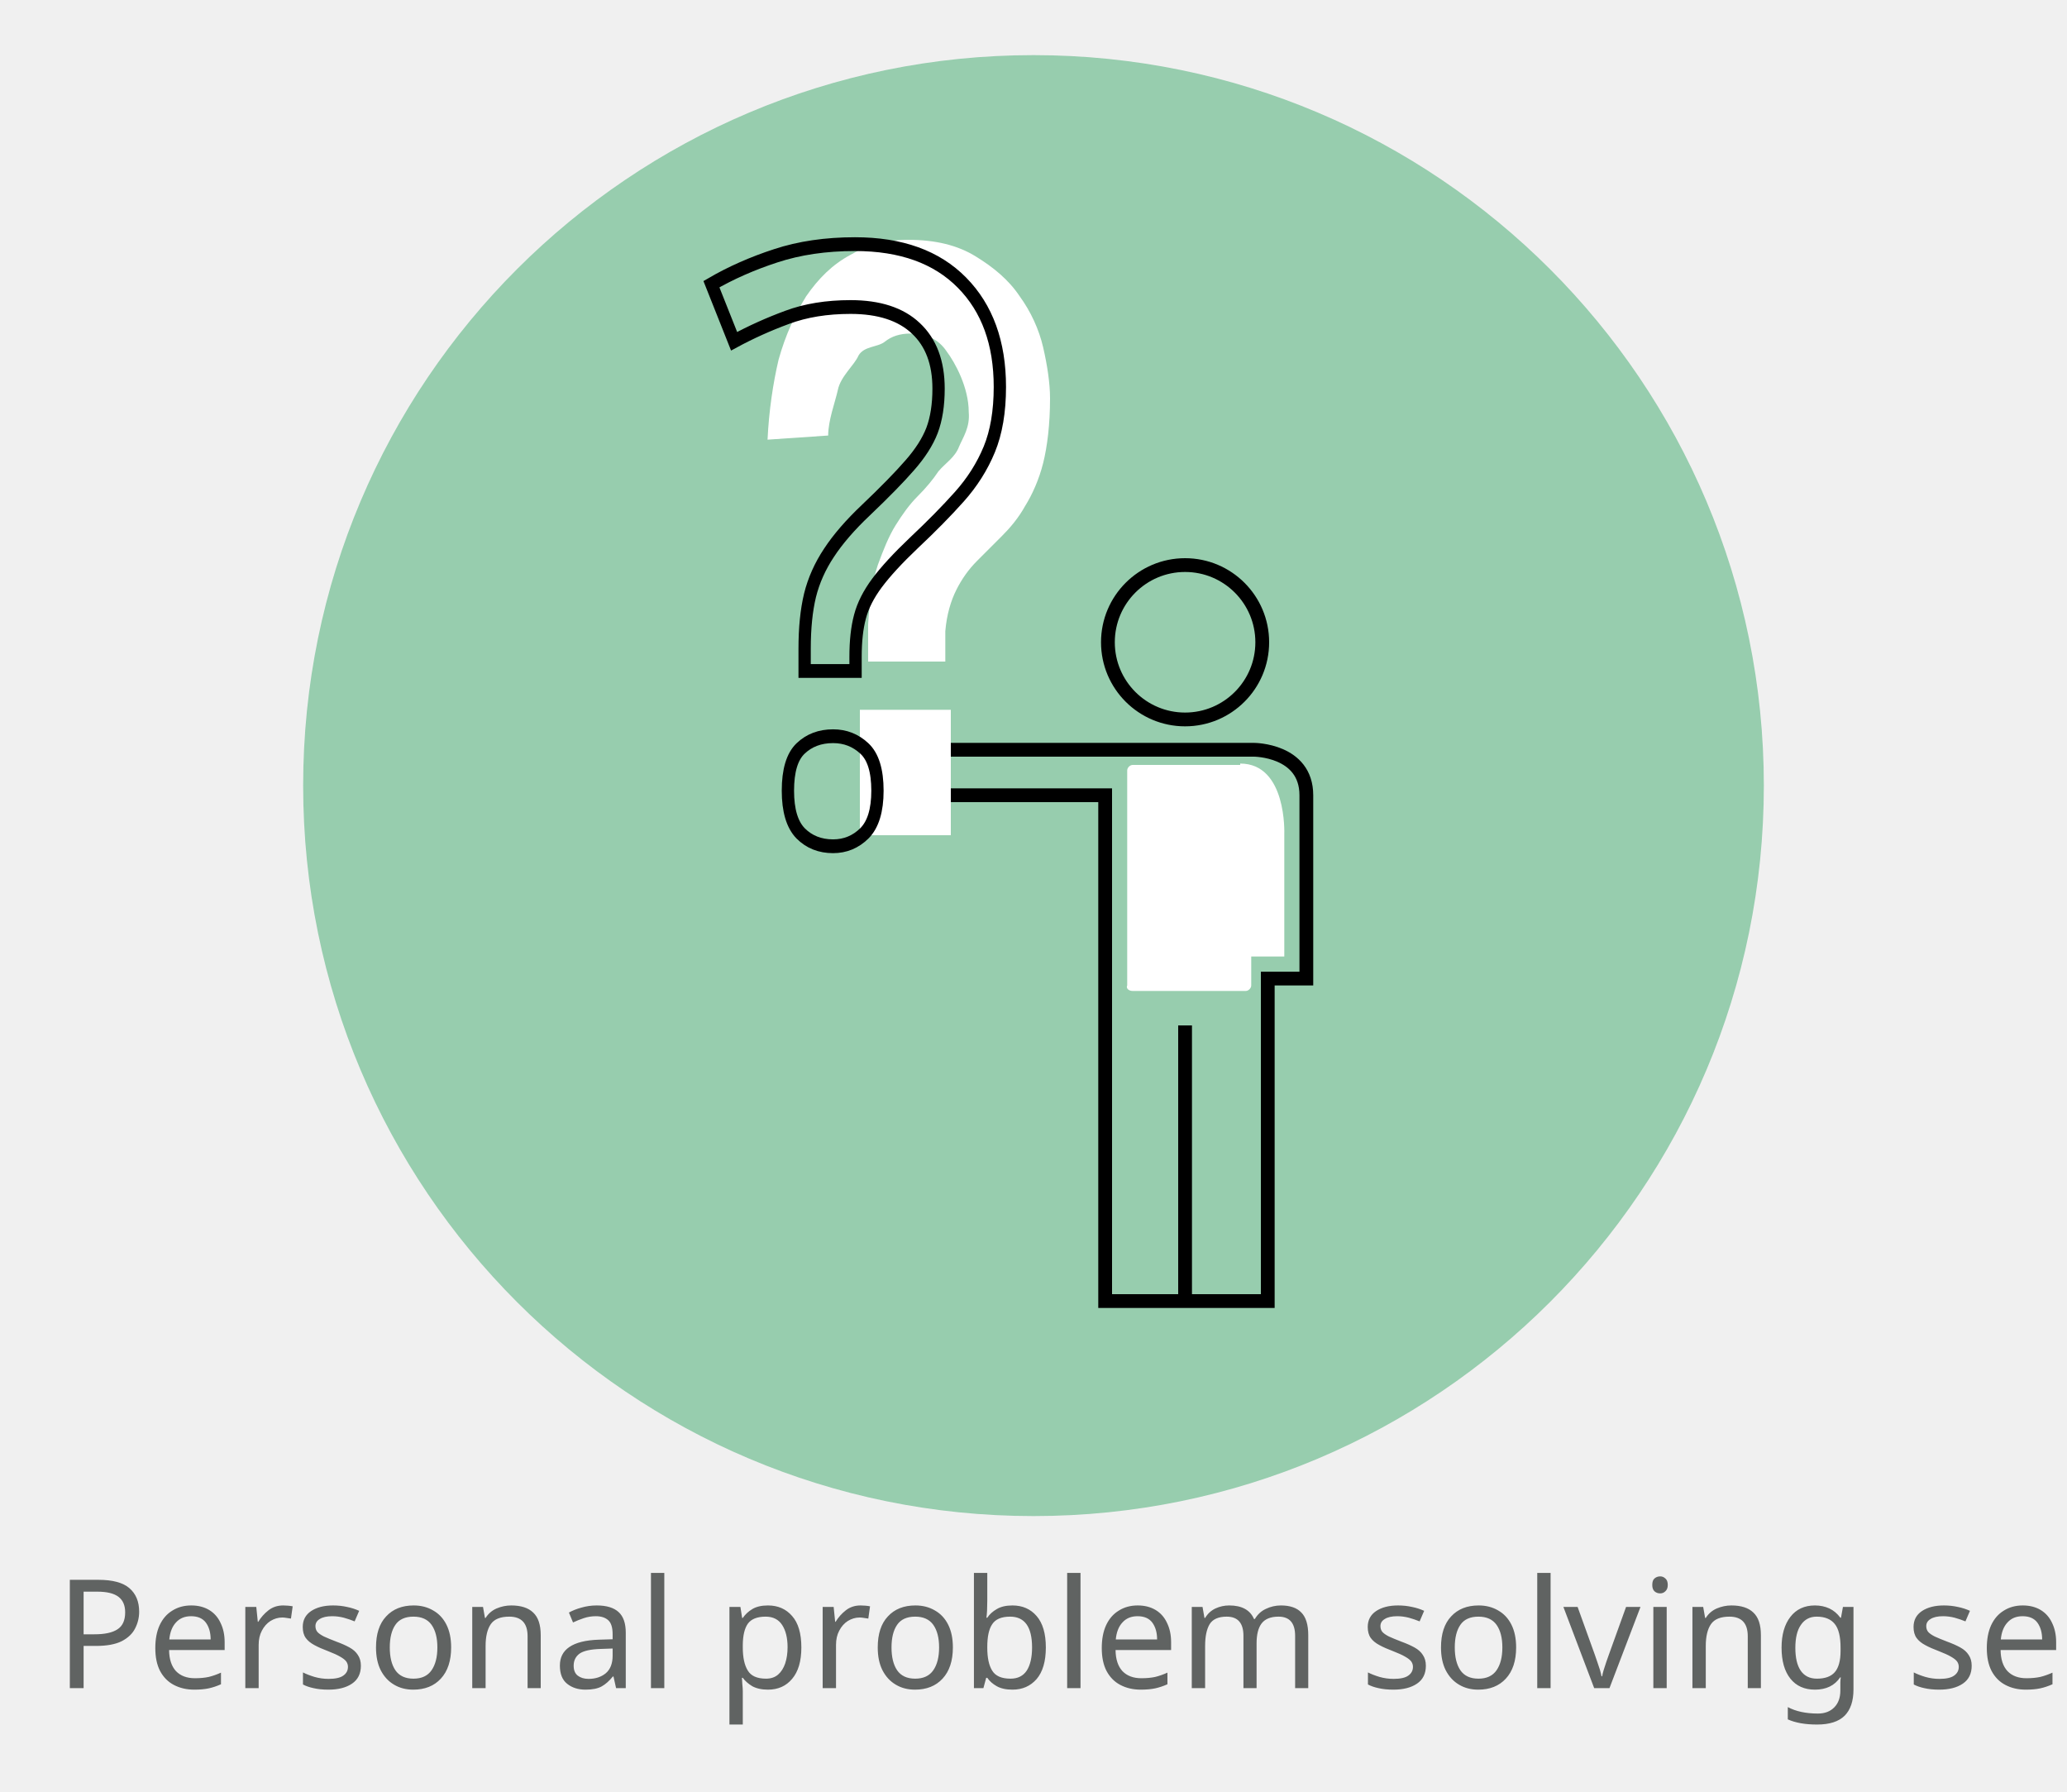
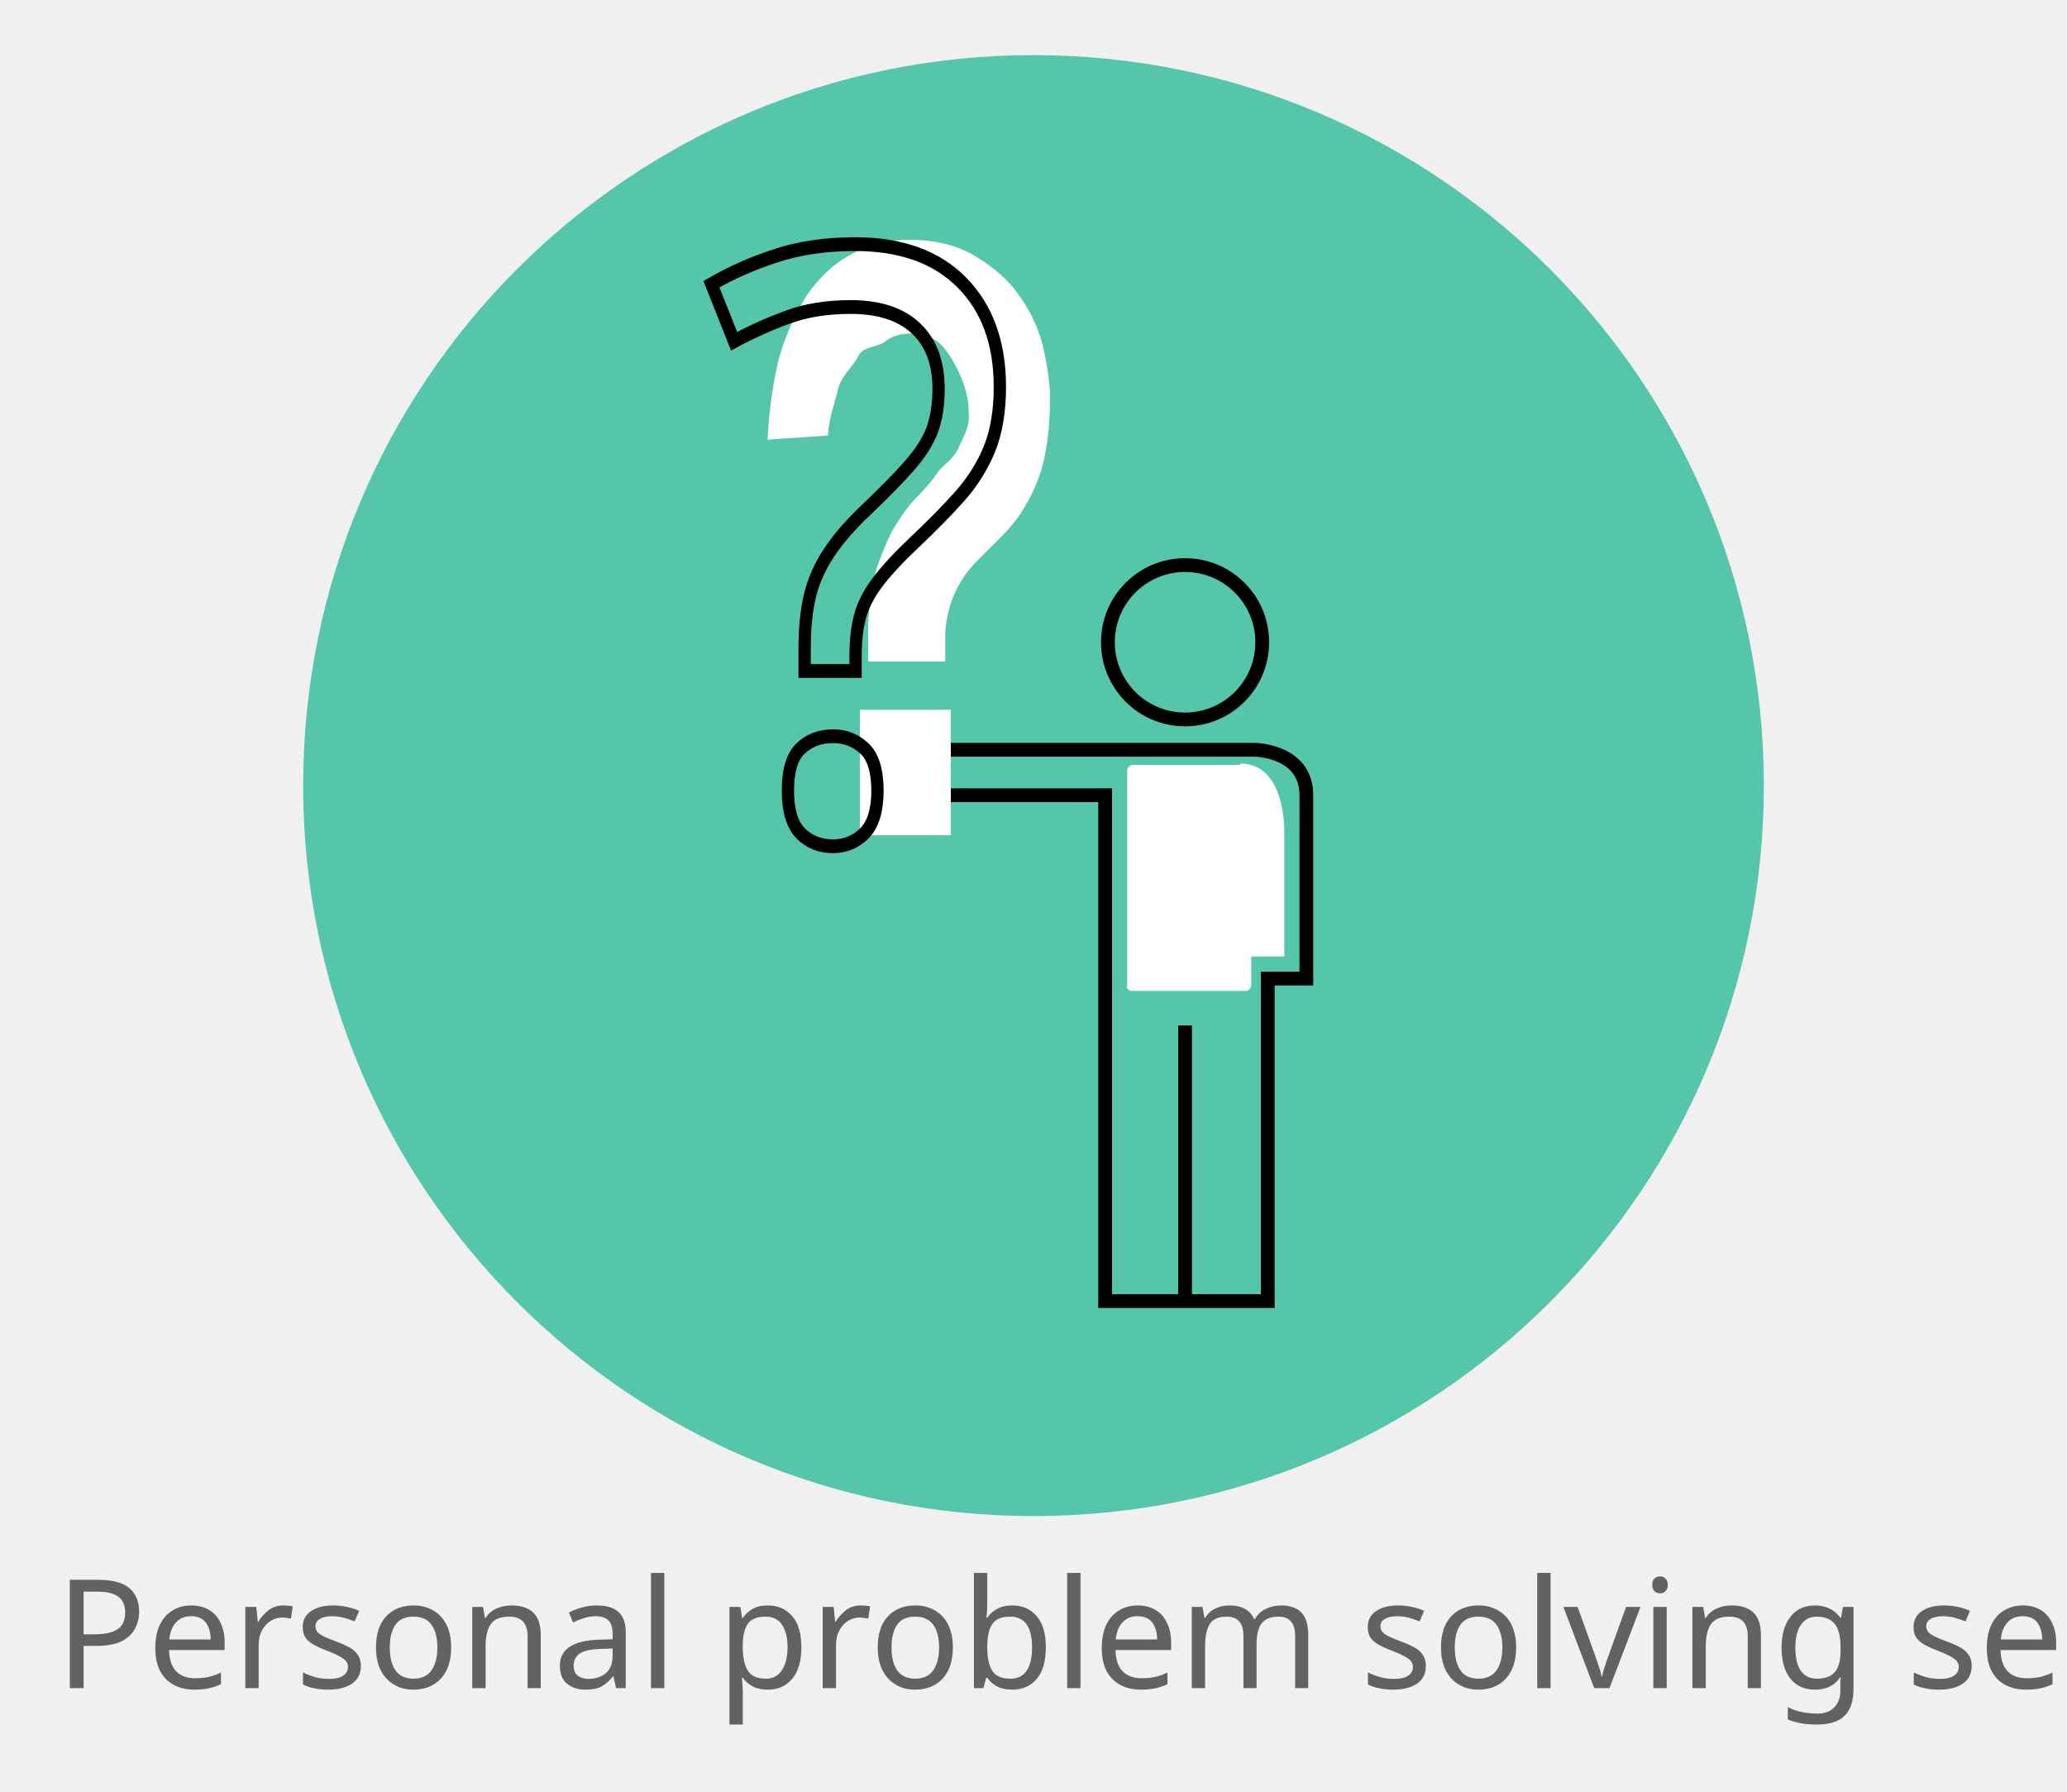
<svg xmlns="http://www.w3.org/2000/svg" version="1.1" id="Layer_1" x="0px" y="0px" viewBox="0 0 150 130" style="enable-background:new 0 0 150 130;" xml:space="preserve">
  <style type="text/css">
- 	.st0{opacity:0.5;fill-rule:evenodd;clip-rule:evenodd;fill:#3DA96C;}
+ 	.st0{opacity:0.7;fill-rule:evenodd;clip-rule:evenodd;fill:#13b38b;}
	.st1{fill-rule:evenodd;clip-rule:evenodd;fill:#FFFFFF;}
	.st2{fill-rule:evenodd;clip-rule:evenodd;fill:none;stroke:#000000;stroke-miterlimit:10;}
	.st3{fill-rule:evenodd;clip-rule:evenodd;}
	.st4{fill:#606362;}
	.st5{fill-rule:evenodd;clip-rule:evenodd;fill:none;stroke:#000000;stroke-width:0.5;stroke-miterlimit:10;}
	.st6{fill:none;stroke:#000000;stroke-miterlimit:10;}
	.st7{fill:#FFFFFF;}
	.st8{fill-rule:evenodd;clip-rule:evenodd;fill:none;}
	.st9{fill:none;stroke:#000000;}
	.st10{font-family:'HelveticaNeue-Bold';}
	.st11{font-size:59.184px;}
	.st12{font-family:'CenturyGothic';}
	.st13{font-size:11px;}
	.st14{fill:#FFFFFF;stroke:#000000;stroke-width:0.5;stroke-linecap:round;stroke-linejoin:round;stroke-miterlimit:10;}
	.st15{fill:#020202;}
	.st16{fill-rule:evenodd;clip-rule:evenodd;fill:#FFFFFF;stroke:#020202;stroke-width:0.5;stroke-miterlimit:10;}
	.st17{opacity:0.5;fill:#3DA96C;}
	.st18{fill:#13B38B;}
</style>
  <g>
    <g>
      <circle class="st0" cx="75" cy="57" r="53" />
      <g>
        <g>
          <circle class="st2" cx="86" cy="46.6" r="5.6" />
          <path class="st2" d="M63.7,54.4h27.3c0,0,3.8,0,3.8,3.3s0,13.3,0,13.3H92v23.4H80.2V57.7H63.7V54.4z" />
          <line class="st2" x1="86" y1="94.4" x2="86" y2="74.4" />
          <path class="st1" d="M82.2,71.9h8.2c0.2,0,0.4-0.2,0.4-0.4V55.9c0-0.2-0.2-0.4-0.4-0.4h-8.2c-0.2,0-0.4,0.2-0.4,0.4v15.6      C81.7,71.7,81.9,71.9,82.2,71.9z" />
          <path class="st1" d="M93.2,60.5c0,0,0.2-5.1-3.2-5.1l-0.1,14h3.3V60.5z" />
        </g>
        <g>
          <g>
            <path class="st7" d="M56.5,26.1c0.5-1.8,1.2-3.3,2-4.6c0.9-1.3,1.9-2.3,3.2-3c1.2-0.7,2.6-1.1,4.2-1.1c2,0,3.6,0.4,4.9,1.2       c1.3,0.8,2.4,1.7,3.2,2.9c0.8,1.1,1.4,2.4,1.7,3.7c0.3,1.3,0.5,2.6,0.5,3.7c0,1.9-0.2,3.5-0.5,4.7c-0.3,1.2-0.8,2.3-1.3,3.1       c-0.5,0.9-1.1,1.6-1.7,2.2c-0.6,0.6-1.2,1.2-1.8,1.8c-0.6,0.6-1.1,1.3-1.5,2.1c-0.4,0.8-0.7,1.8-0.8,3v2.2h-5.6v-2.7       c0.1-1.7,0.3-3.1,0.7-4.3c0.4-1.1,0.8-2.1,1.3-2.9c0.5-0.8,1-1.5,1.6-2.1c0.6-0.6,1.1-1.2,1.5-1.8c0.5-0.6,1.2-1,1.5-1.8       c0.3-0.7,0.8-1.4,0.7-2.5c0-1.8-1-3.6-1.6-4.4c-0.6-0.9-1.5-1.3-2.6-1.3c-0.8,0-1.4,0.2-1.9,0.6c-0.5,0.4-1.5,0.3-1.9,1       c-0.3,0.7-1.3,1.5-1.5,2.5c-0.2,0.9-0.7,2.2-0.7,3.3l-4.4,0.3C55.8,29.8,56.1,27.8,56.5,26.1z M69,51.5v9.1h-6.6v-9.1H69z" />
          </g>
          <rect x="51" y="18.3" class="st8" width="34.1" height="43.7" />
          <text transform="matrix(0.8925 0 0 1 51 60.5728)" class="st9 st10 st11">?</text>
        </g>
      </g>
    </g>
    <rect x="4.3" y="115.9" class="st8" width="141.3" height="10.1" />
    <text transform="matrix(1 0 0 1 4.0051 122.4844)" class="st4 st12 st13">Personal problem solving session</text>
  </g>
</svg>
